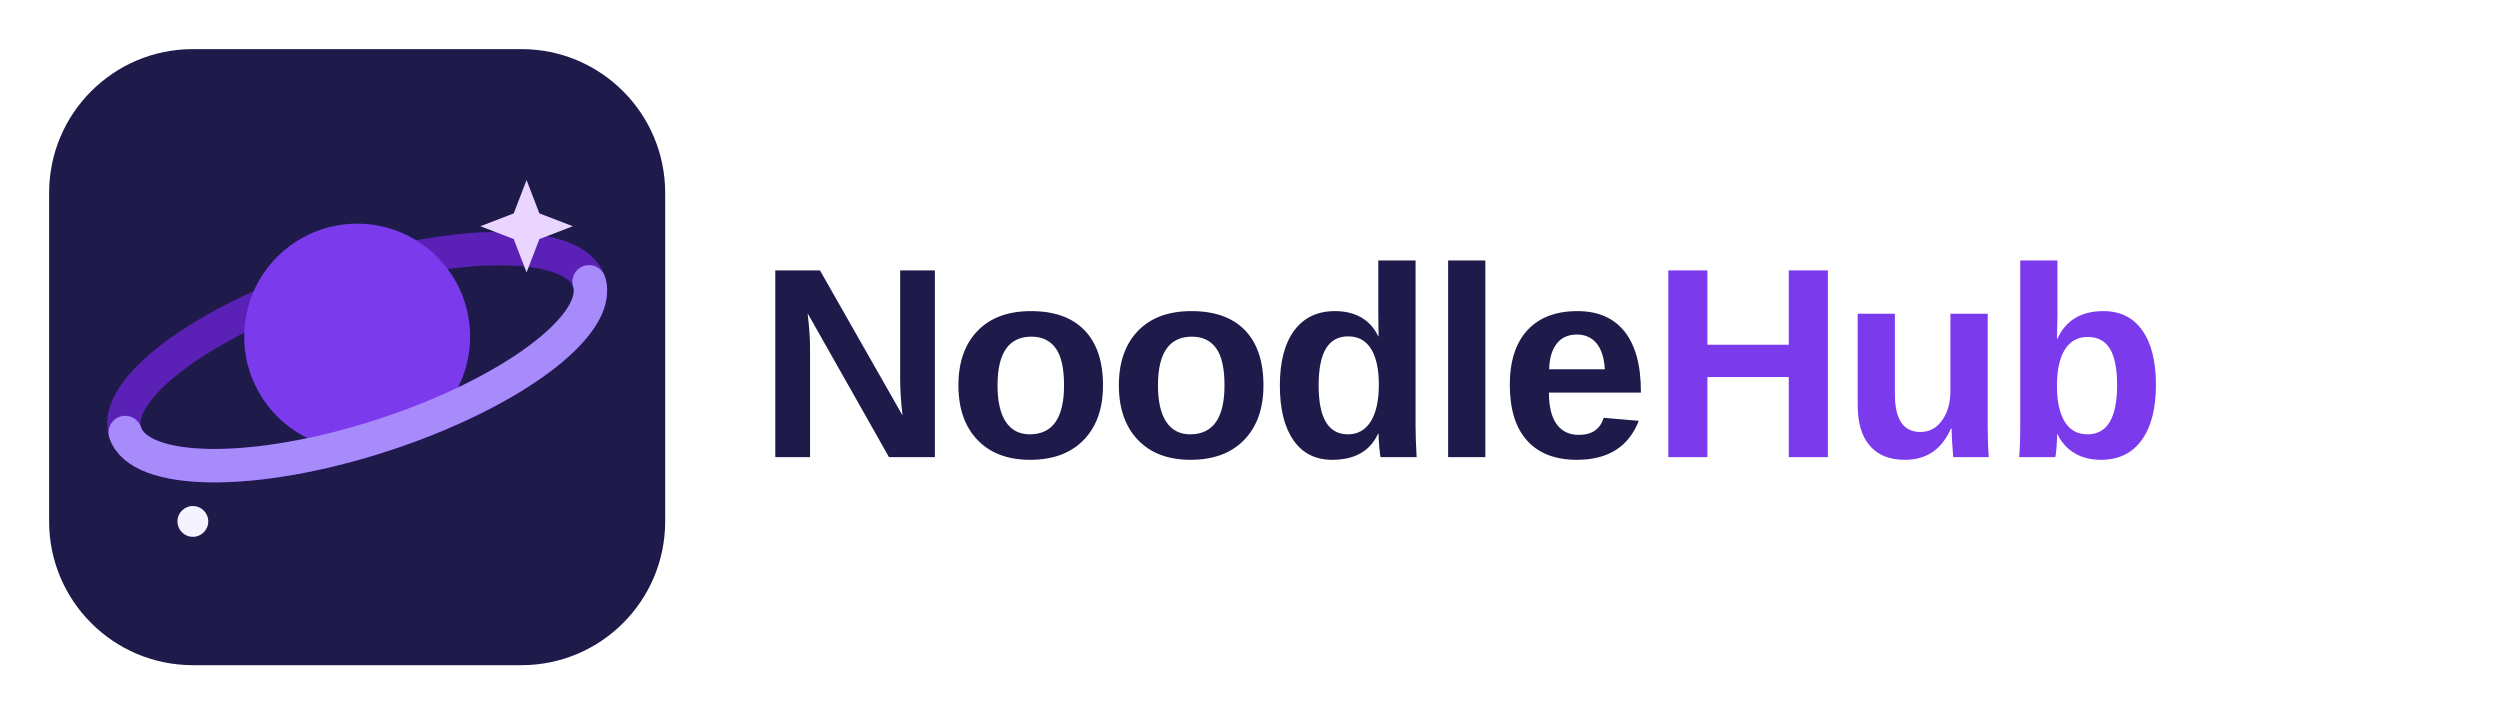
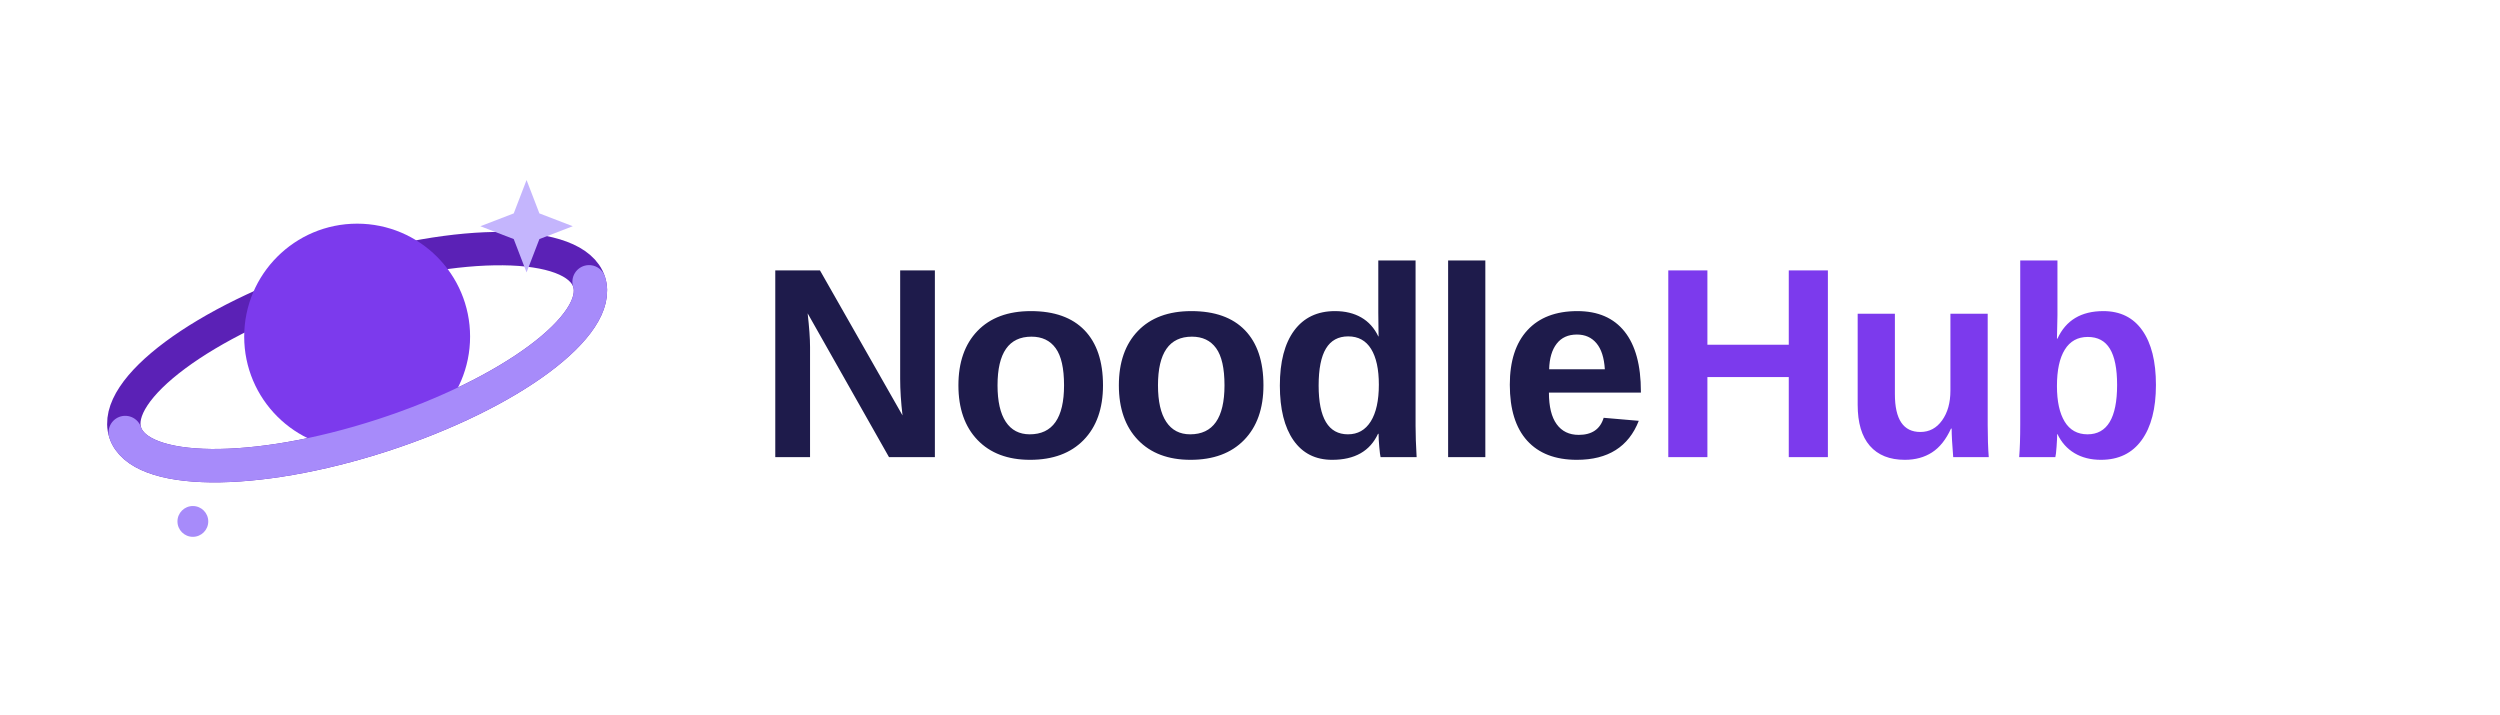
<svg xmlns="http://www.w3.org/2000/svg" viewBox="0 0 700 200" role="img" aria-label="NoodleHub logo">
  <g transform="translate(8 8) scale(0.359375)">
-     <rect x="16" y="16" width="480" height="480" rx="112" fill="#1E1B4B" />
    <g transform="rotate(-18 256 256)">
      <ellipse cx="256" cy="256" rx="190" ry="64" fill="none" stroke="#5B21B6" stroke-width="26" stroke-linecap="round" />
    </g>
    <circle cx="256" cy="240" r="88" fill="#7C3AED" />
    <g transform="rotate(-18 256 256)">
      <path d="M 66 256 A 190 64 0 0 0 446 256" fill="none" stroke="#A78BFA" stroke-width="26" stroke-linecap="round" />
    </g>
-     <path d="M 388 118 l10 26 26 10 -26 10 -10 26 -10 -26 -26 -10 26 -10 z" fill="#E9D5FF" />
-     <circle cx="128" cy="384" r="12" fill="#F5F3FF" />
+     <path d="M 388 118 l10 26 26 10 -26 10 -10 26 -10 -26 -26 -10 26 -10 z" fill="#C4B5FD" />
+     <circle cx="128" cy="384" r="12" fill="#A78BFA" />
  </g>
  <text x="212" y="128" font-family="Arial, Helvetica, sans-serif" font-size="76" font-weight="bold" letter-spacing="-1.5" fill="#1E1B4B">Noodle<tspan fill="#7C3AED">Hub</tspan>
  </text>
</svg>
